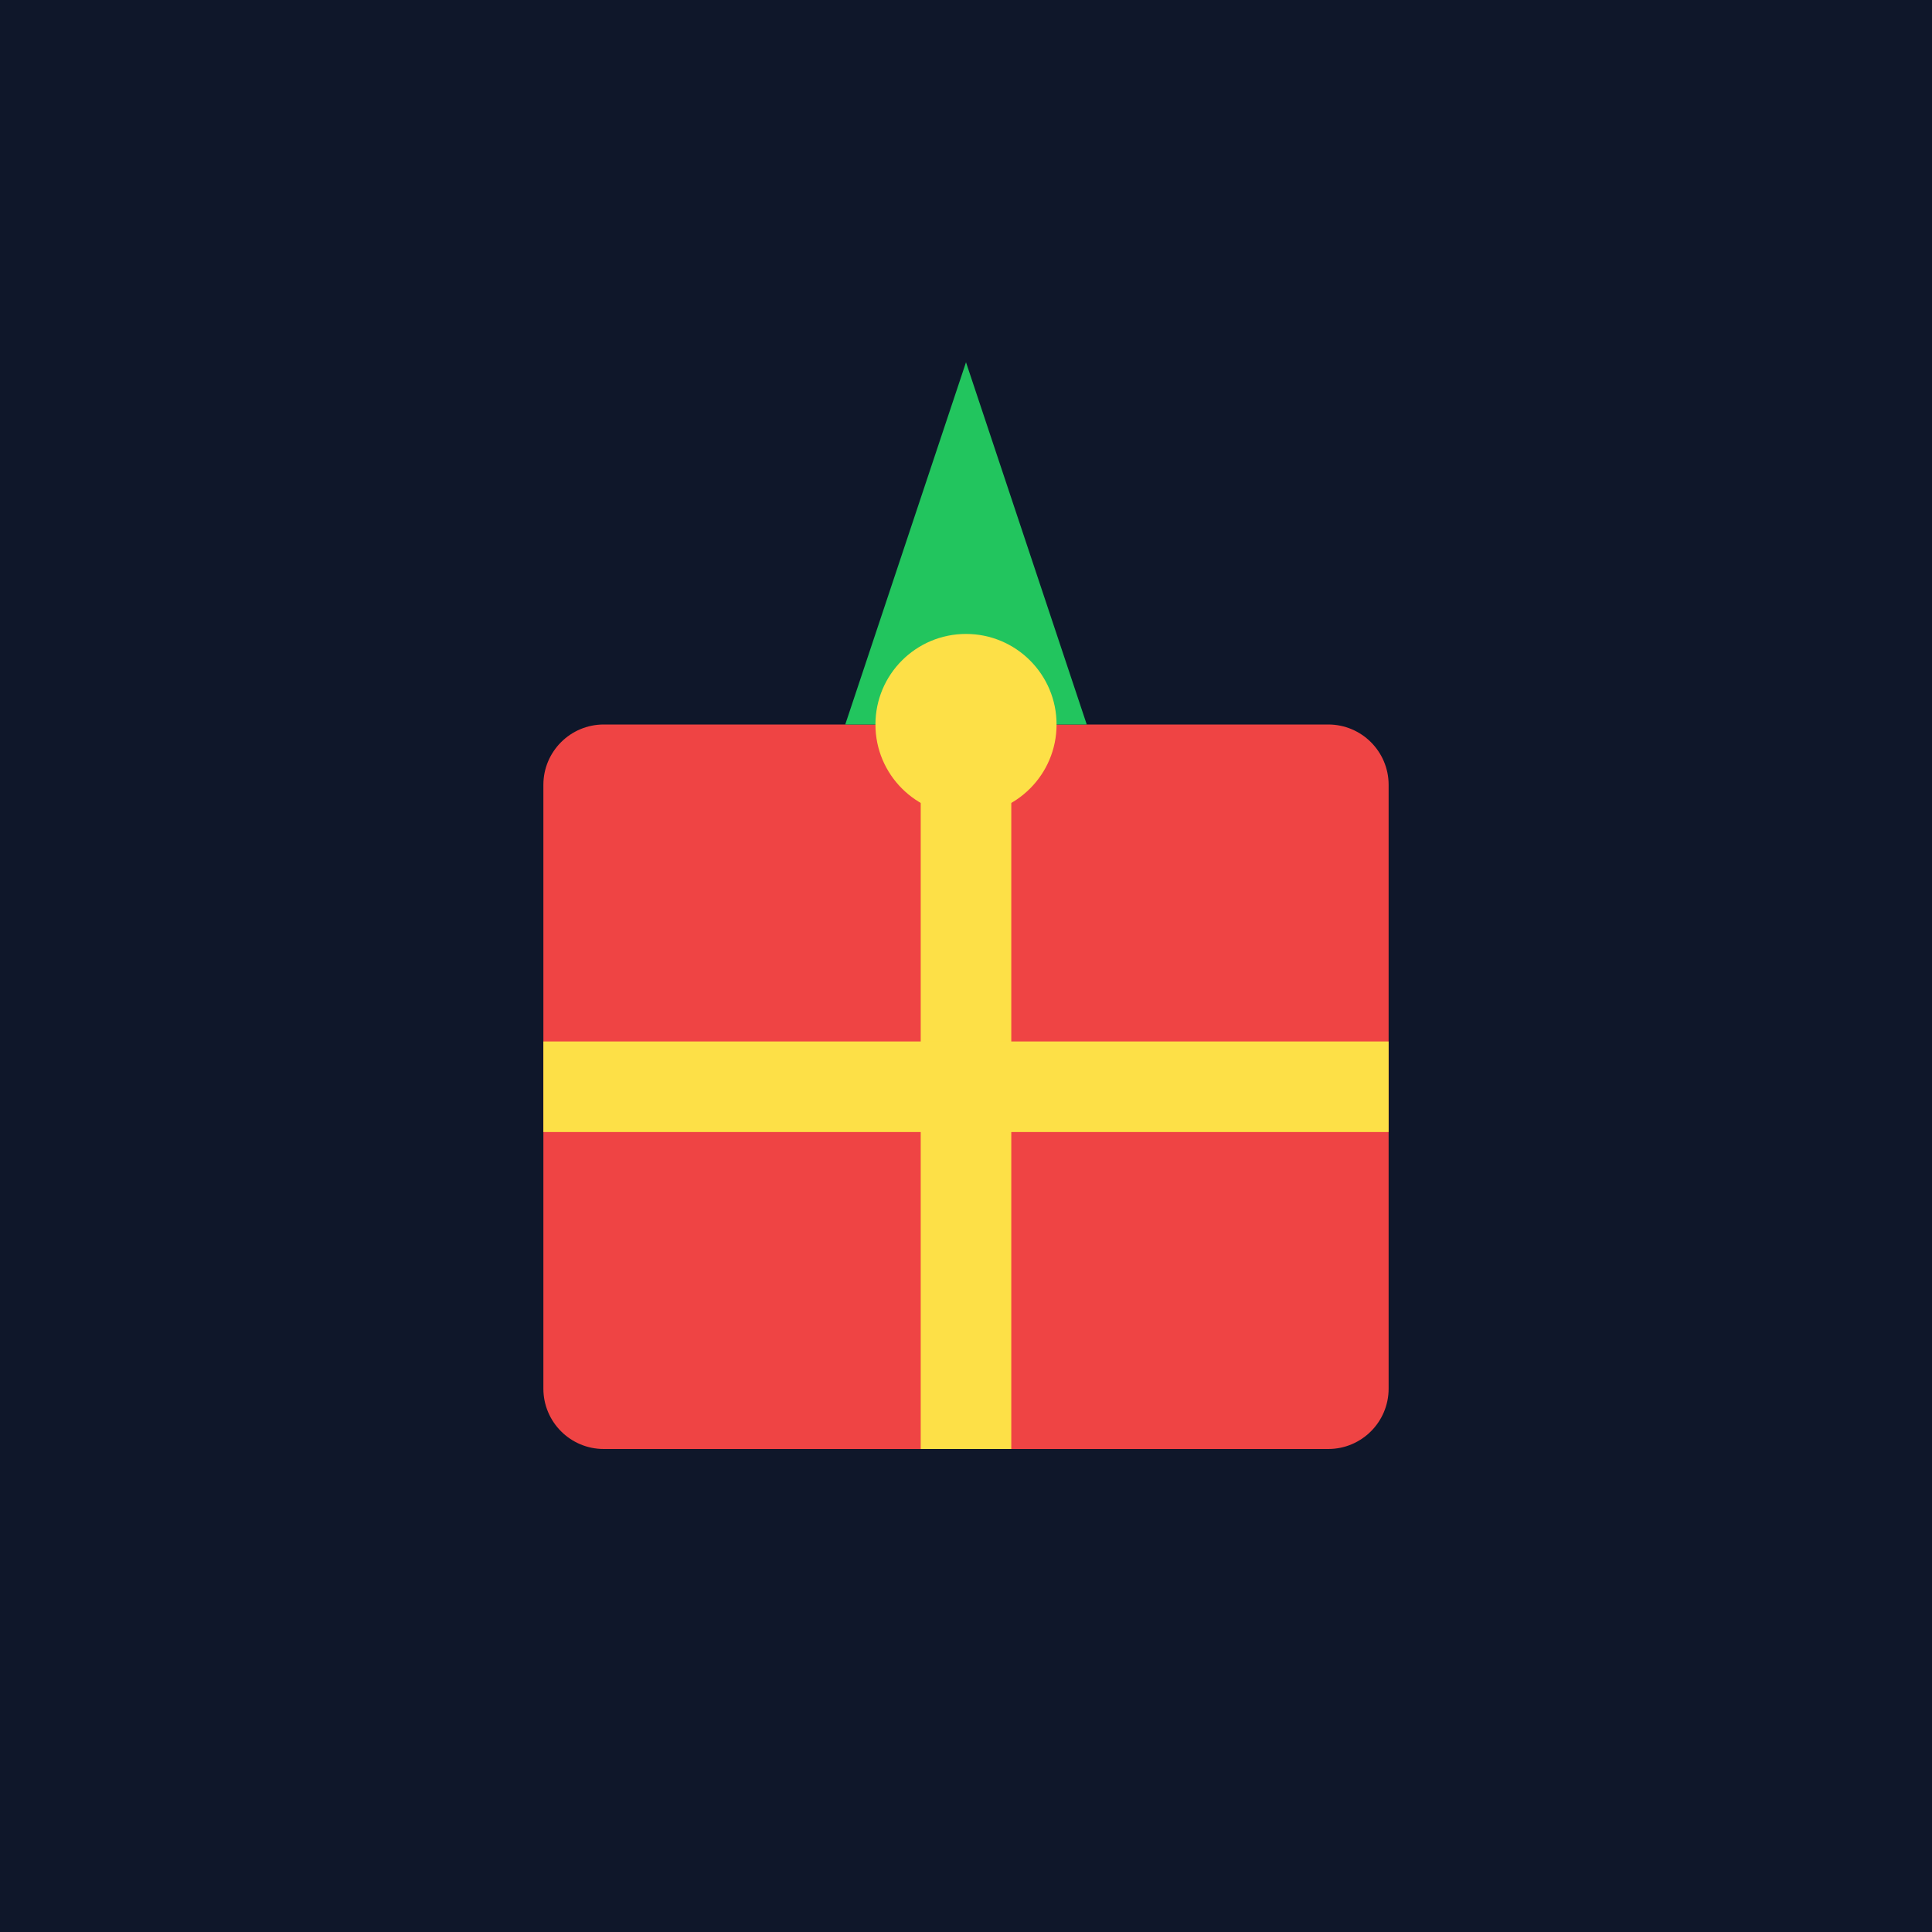
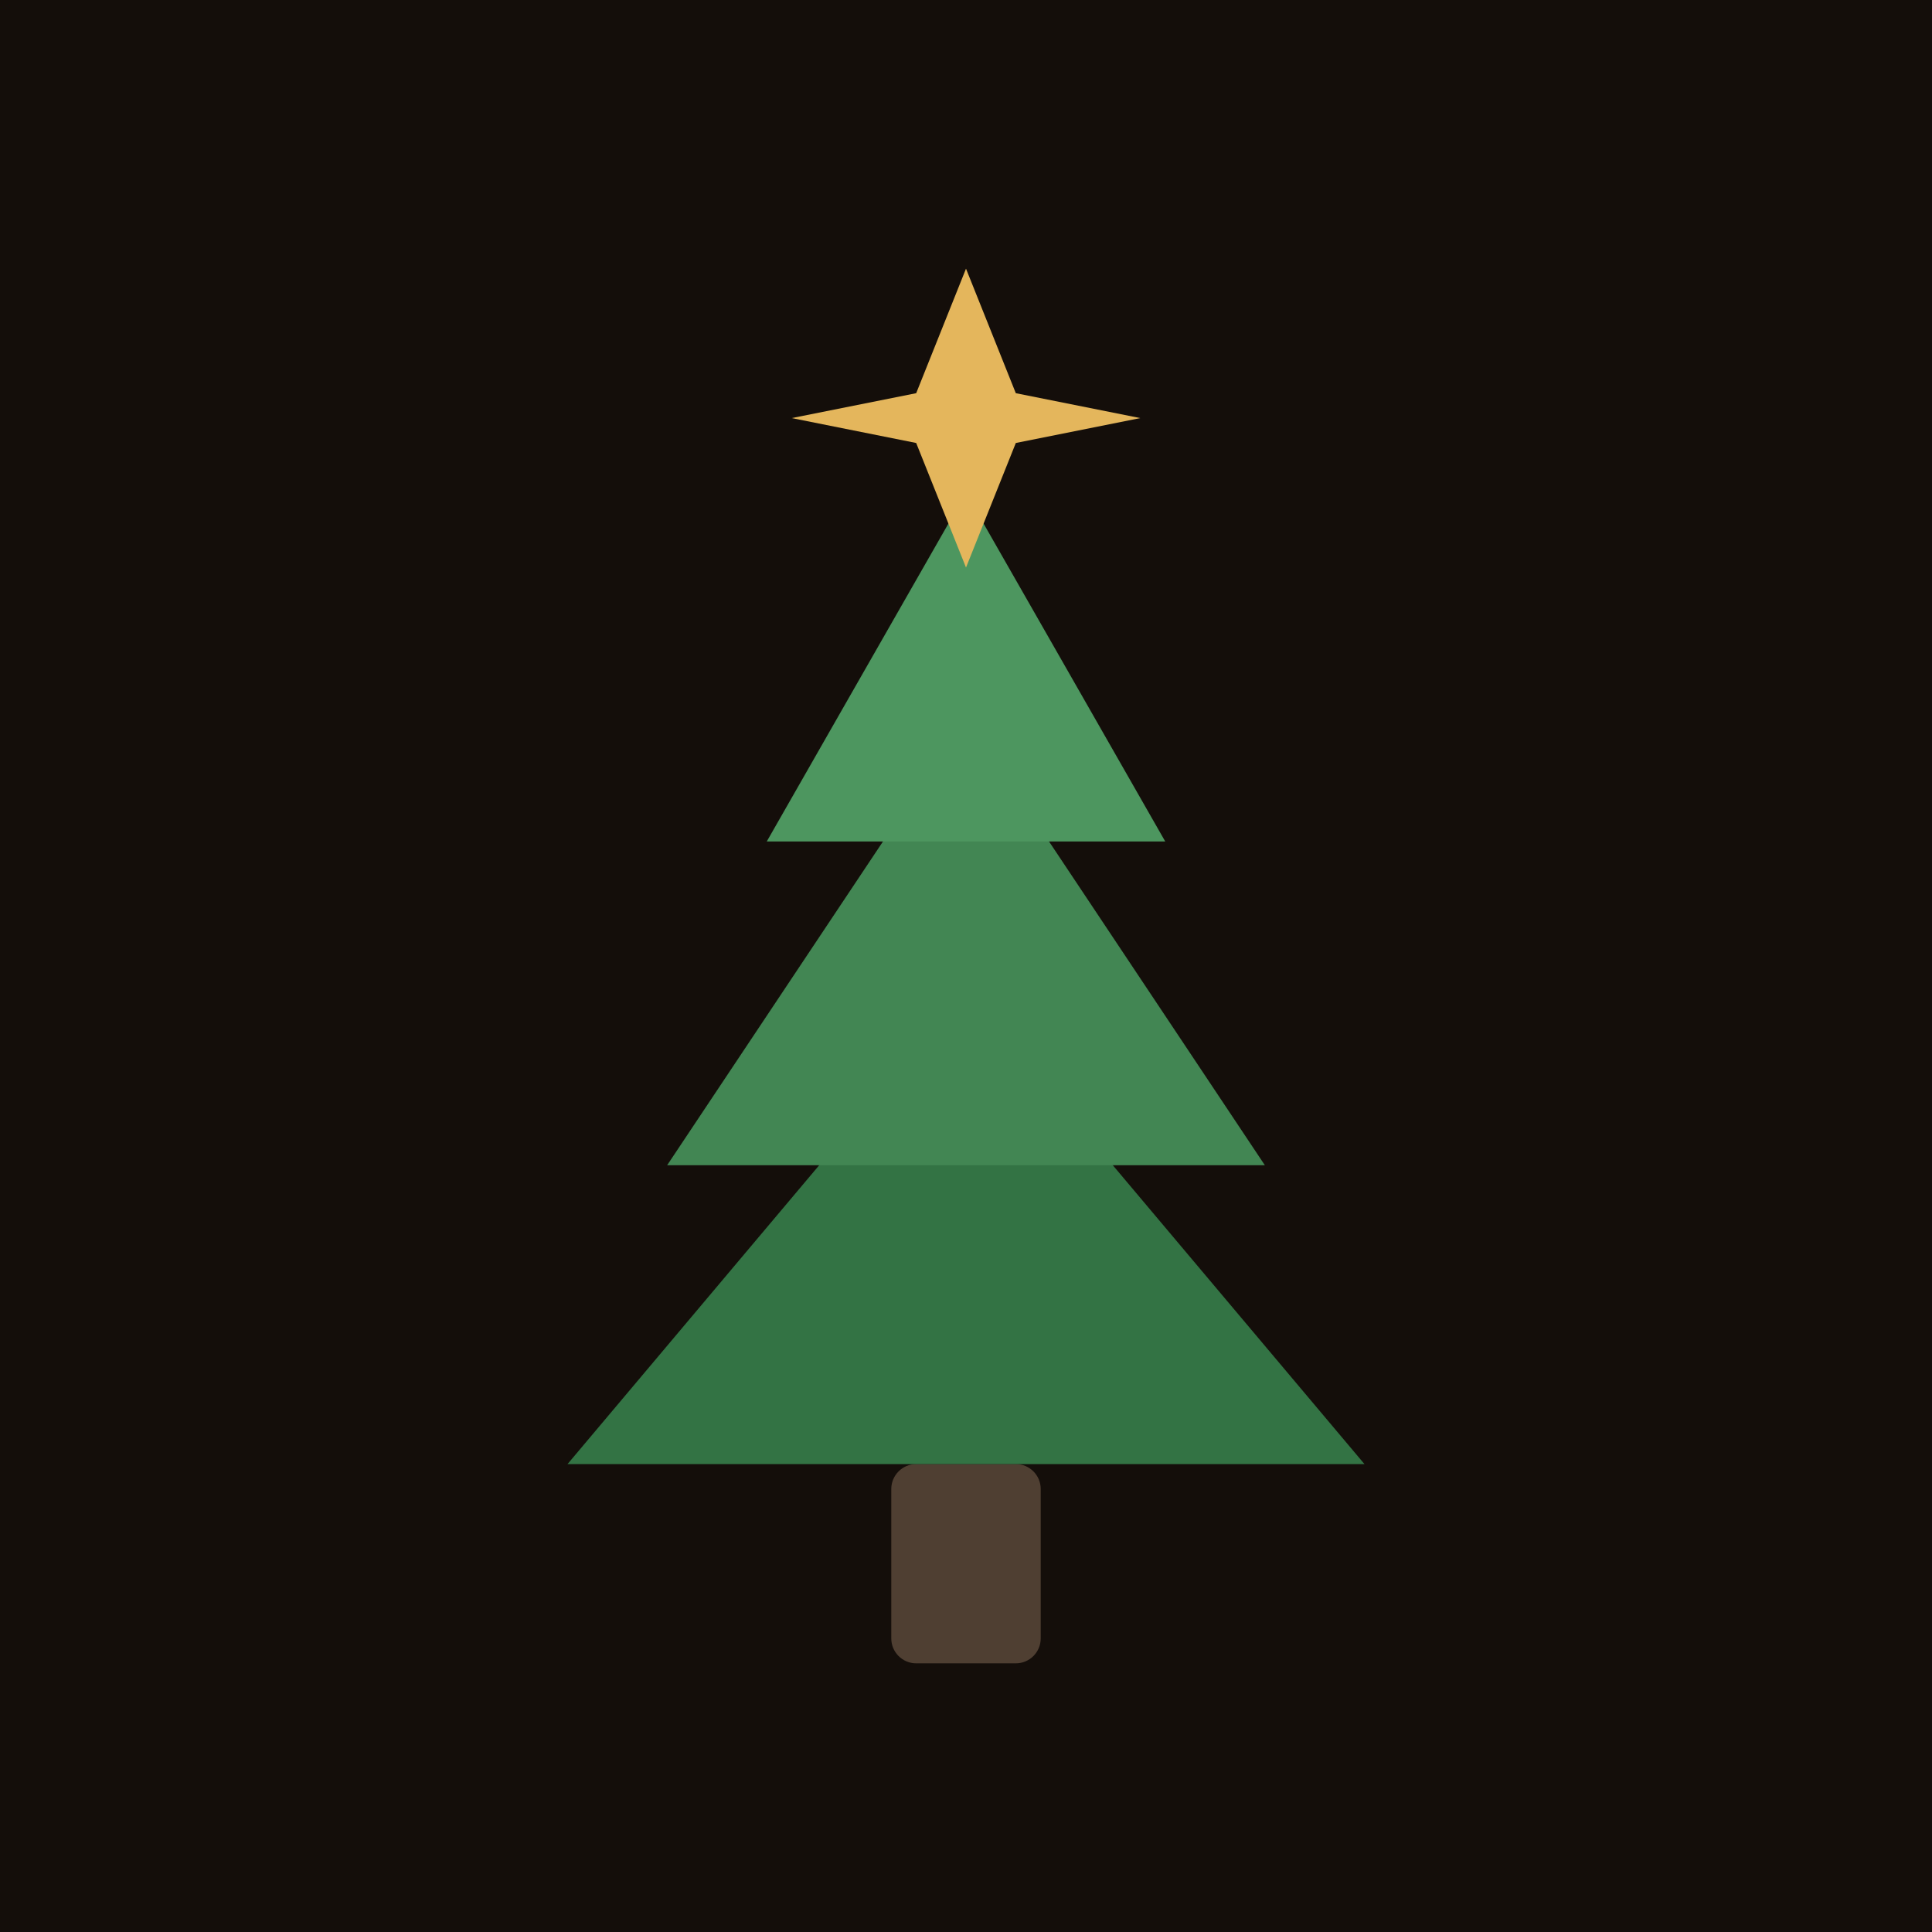
- <svg xmlns="http://www.w3.org/2000/svg" width="512" height="512" viewBox="0 0 512 512">
-   <rect width="512" height="512" fill="#0F172A" />
-   <rect x="144" y="192" width="224" height="192" rx="16" fill="#EF4444" />
-   <rect x="244" y="192" width="24" height="192" fill="#FDE047" />
-   <rect x="144" y="276" width="224" height="24" fill="#FDE047" />
-   <path d="M256 96 L224 192 H288 Z" fill="#22C55E" />
-   <circle cx="256" cy="192" r="24" fill="#FDE047" />
+ <svg xmlns="http://www.w3.org/2000/svg" width="512" height="512" viewBox="0 0 512 512" role="img" aria-label="Secret Santa">
+   <rect width="512" height="512" fill="#140E0A" />
+   <g transform="translate(97.6 58) scale(6.6)">
+     <rect x="21" y="50" width="6" height="8" rx="1" fill="#4F3F32" />
+     <polygon points="24,31 8,50 40,50" fill="#337344" />
+     <polygon points="24,20 12,38 36,38" fill="#428653" />
+     <polygon points="24,11 16,25 32,25" fill="#4D965F" />
+     <path d="M24 2 L26 7 L31 8 L26 9 L24 14 L22 9 L17 8 L22 7 Z" fill="#E4B65C" />
+   </g>
</svg>
